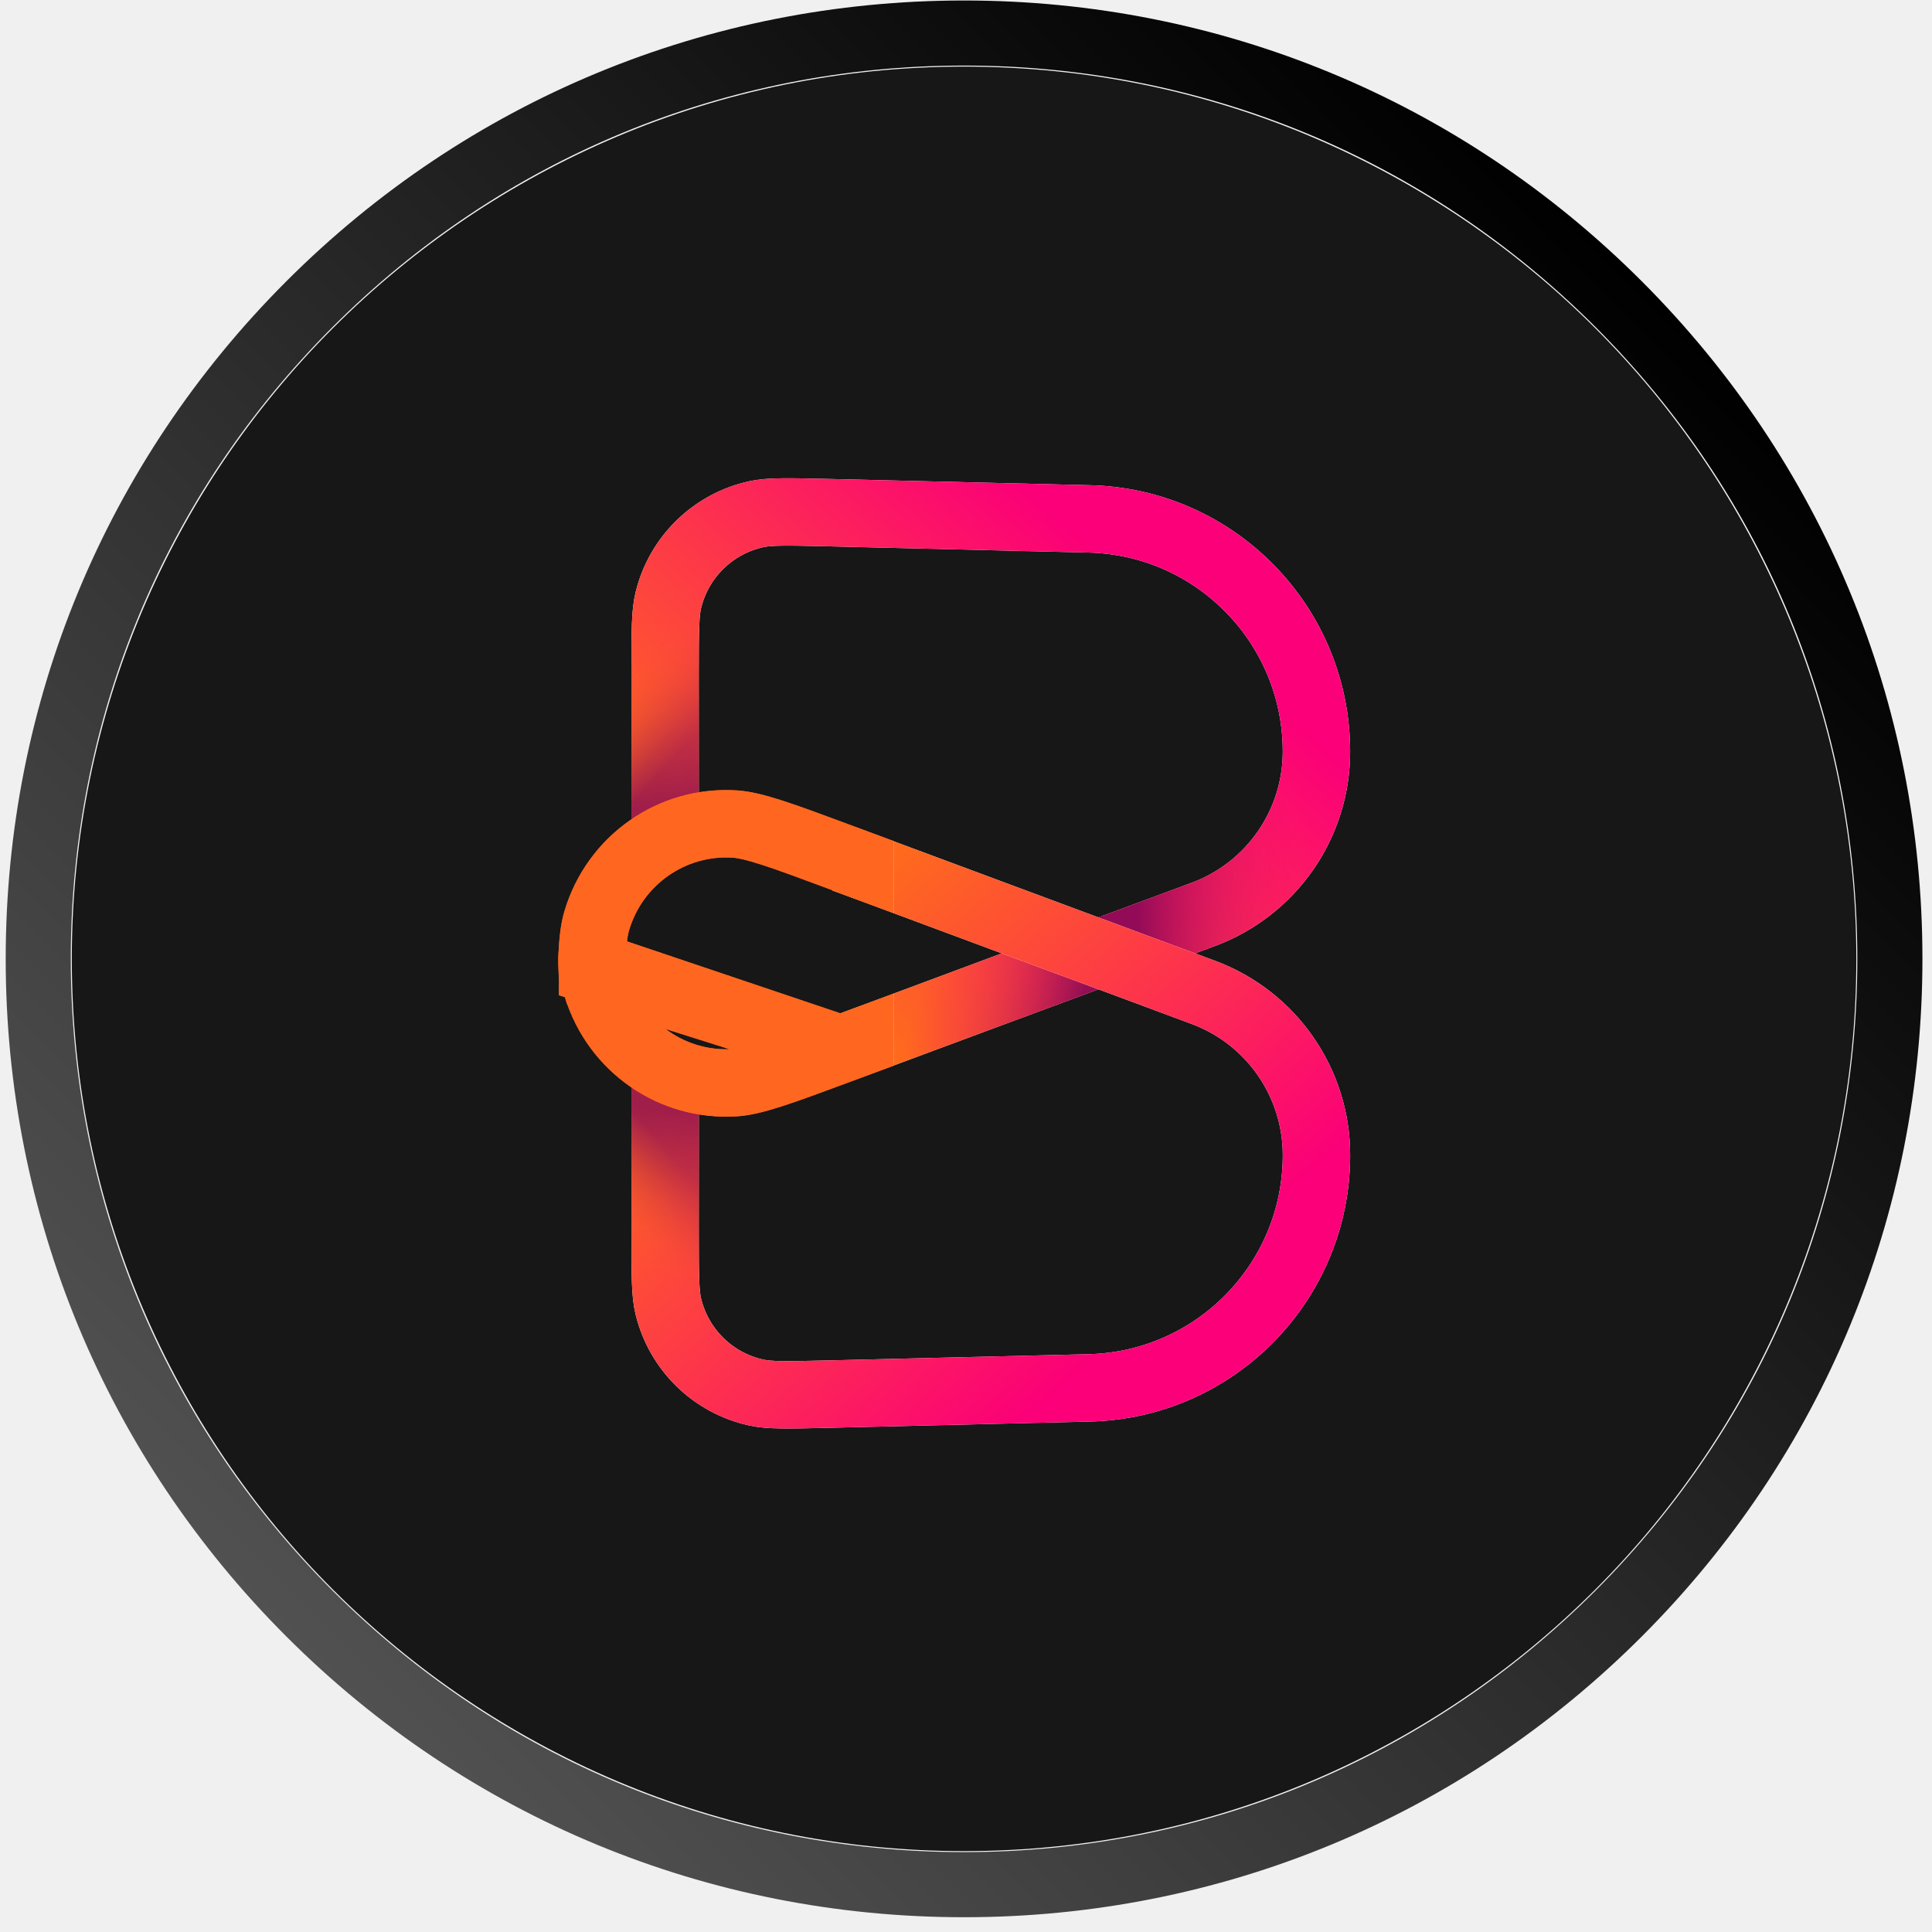
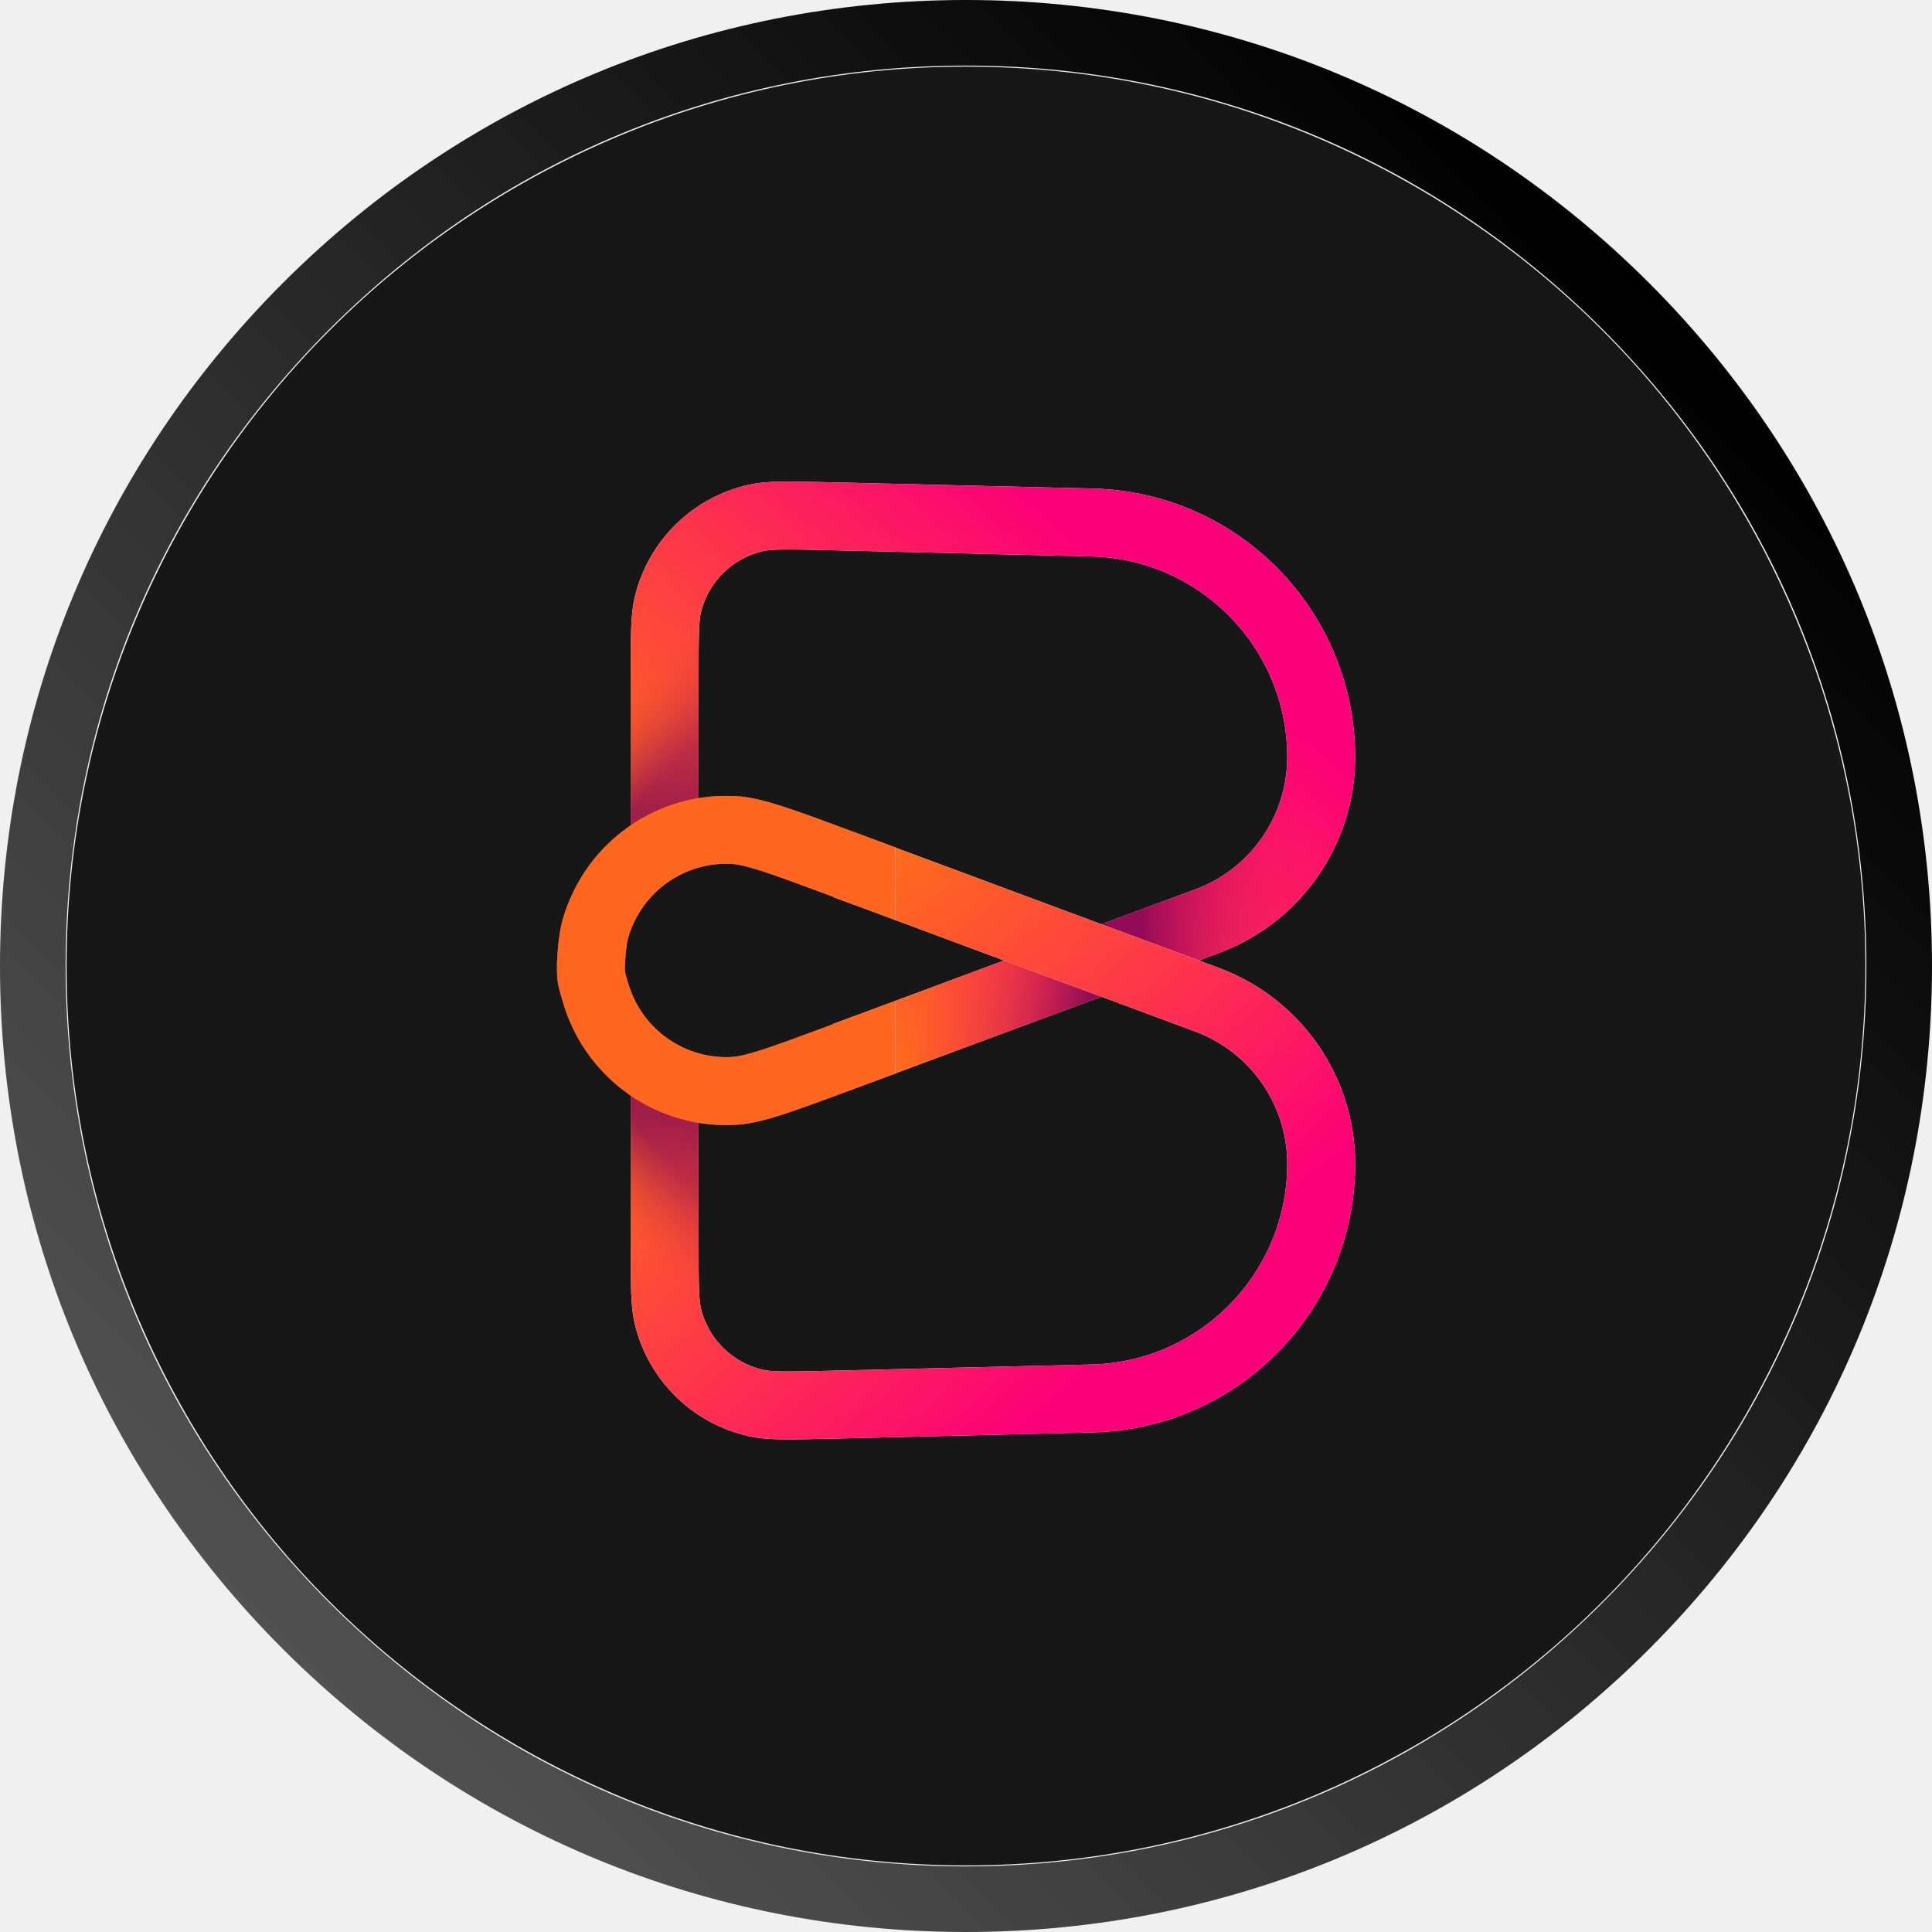
<svg xmlns="http://www.w3.org/2000/svg" width="102" height="102" viewBox="0 0 102 102" fill="none">
  <g clip-path="url(#clip0)">
-     <path d="M50.897 0.026C64.411 0.026 77.117 5.289 86.673 14.845C96.231 24.401 101.495 37.108 101.495 50.622C101.495 64.136 96.231 76.845 86.676 86.4C77.12 95.957 64.413 101.22 50.897 101.22C37.38 101.22 24.676 95.957 15.12 86.4C5.564 76.845 0.301 64.138 0.301 50.624C0.301 37.11 5.564 24.403 15.12 14.848C24.676 5.289 37.383 0.026 50.897 0.026ZM50.897 97.782C63.492 97.782 75.337 92.876 84.244 83.969C93.151 75.062 98.057 63.22 98.057 50.622C98.057 38.024 93.151 26.181 84.244 17.274C75.337 8.368 63.495 3.462 50.897 3.462C38.299 3.462 26.456 8.368 17.549 17.274C8.643 26.181 3.737 38.024 3.737 50.622C3.737 63.22 8.643 75.06 17.549 83.969C26.459 92.876 38.301 97.782 50.897 97.782Z" fill="url(#paint0_linear)" />
-     <ellipse cx="50.898" cy="50.623" rx="47.107" ry="47.107" fill="#171717" />
+     <path d="M50.999 -0C64.621 -0 77.428 5.305 87.061 14.937C96.695 24.569 102 37.377 102 50.999C102 64.621 96.695 77.431 87.063 87.063C77.431 96.695 64.623 102 50.999 102C37.375 102 24.569 96.695 14.937 87.063C5.305 77.431 5.45605e-06 64.623 6.64073e-06 51.001C7.82541e-06 37.379 5.305 24.571 14.937 14.939C24.569 5.305 37.377 -0 50.999 -0ZM50.999 98.535C63.695 98.535 75.634 93.59 84.612 84.612C93.59 75.634 98.535 63.697 98.535 50.999C98.535 38.3 93.59 26.363 84.612 17.386C75.634 8.408 63.697 3.463 50.999 3.463C38.3 3.463 26.363 8.408 17.386 17.386C8.408 26.363 3.463 38.3 3.463 50.999C3.463 63.697 8.408 75.632 17.386 84.612C26.366 93.59 38.303 98.535 50.999 98.535Z" fill="url(#paint0_linear)" />
+     <ellipse cx="51" cy="51" rx="47.483" ry="47.483" fill="#171717" />
    <mask id="mask0" mask-type="alpha" maskUnits="userSpaceOnUse" x="33" y="25" width="40" height="52">
-       <path d="M33.334 25.035H72.324V76.211H33.334V56.798H43.943V43.538H33.334V25.035Z" fill="#171717" />
+       <path d="M33.296 25.208H72.596V76.792H33.296V57.224H43.99V43.858H33.296V25.208Z" fill="#171717" />
    </mask>
    <g mask="url(#mask0)">
-       <path d="M43.815 27.066L57.504 27.394C64.176 27.553 69.502 33.009 69.502 39.683C69.502 43.513 67.121 46.939 63.531 48.274L46.573 54.58C45.132 55.116 44.107 55.497 43.299 55.756C42.49 56.015 42.008 56.116 41.649 56.14C38.792 56.332 36.183 54.518 35.366 51.773C35.264 51.428 35.19 50.941 35.151 50.093C35.113 49.245 35.112 48.152 35.112 46.614V35.562C35.112 33.204 35.125 32.344 35.287 31.681C35.841 29.407 37.644 27.647 39.931 27.147C40.597 27.001 41.457 27.009 43.815 27.066Z" stroke="white" stroke-width="3.558" />
-       <path d="M43.815 27.066L57.504 27.394C64.176 27.553 69.502 33.009 69.502 39.683C69.502 43.513 67.121 46.939 63.531 48.274L46.573 54.58C45.132 55.116 44.107 55.497 43.299 55.756C42.49 56.015 42.008 56.116 41.649 56.14C38.792 56.332 36.183 54.518 35.366 51.773C35.264 51.428 35.19 50.941 35.151 50.093C35.113 49.245 35.112 48.152 35.112 46.614V35.562C35.112 33.204 35.125 32.344 35.287 31.681C35.841 29.407 37.644 27.647 39.931 27.147C40.597 27.001 41.457 27.009 43.815 27.066Z" stroke="url(#paint1_linear)" stroke-width="3.558" />
-       <path opacity="0.8" d="M57.027 48.796L62.913 46.607C65.104 45.792 66.737 44.01 67.4 41.852L67.44 41.829L69.583 45.541C68.331 47.518 66.448 49.088 64.153 49.941L58.831 51.92L57.027 48.796Z" fill="url(#paint2_linear)" />
-       <path opacity="0.8" d="M46.281 52.792L58.164 48.373L59.968 51.498L48.085 55.917L46.281 52.792Z" fill="url(#paint3_linear)" />
-       <path d="M43.816 73.601L57.505 73.273C64.177 73.113 69.503 67.658 69.503 60.984C69.503 57.154 67.122 53.728 63.532 52.393L46.574 46.087C45.133 45.551 44.108 45.17 43.3 44.911C42.492 44.651 42.01 44.551 41.65 44.527C38.793 44.335 36.184 46.148 35.367 48.894C35.265 49.239 35.191 49.725 35.152 50.574C35.114 51.422 35.113 52.515 35.113 54.052V65.105C35.113 67.463 35.126 68.323 35.288 68.986C35.842 71.26 37.645 73.02 39.931 73.52C40.598 73.666 41.458 73.658 43.816 73.601Z" stroke="white" stroke-width="3.558" />
-       <path d="M43.816 73.601L57.505 73.273C64.177 73.113 69.503 67.658 69.503 60.984C69.503 57.154 67.122 53.728 63.532 52.393L46.574 46.087C45.133 45.551 44.108 45.17 43.3 44.911C42.492 44.651 42.01 44.551 41.65 44.527C38.793 44.335 36.184 46.148 35.367 48.894C35.265 49.239 35.191 49.725 35.152 50.574C35.114 51.422 35.113 52.515 35.113 54.052V65.105C35.113 67.463 35.126 68.323 35.288 68.986C35.842 71.26 37.645 73.02 39.931 73.52C40.598 73.666 41.458 73.658 43.816 73.601Z" stroke="url(#paint4_linear)" stroke-width="3.558" />
+       <path d="M43.86 27.255L57.658 27.585C64.384 27.747 69.752 33.245 69.752 39.973C69.752 43.833 67.352 47.287 63.734 48.633L46.641 54.989C45.188 55.529 44.155 55.913 43.34 56.174C42.525 56.435 42.04 56.537 41.678 56.561C38.797 56.754 36.167 54.926 35.344 52.159C35.241 51.812 35.167 51.321 35.128 50.466C35.089 49.611 35.088 48.51 35.088 46.96V35.819C35.088 33.442 35.101 32.575 35.264 31.907C35.823 29.614 37.64 27.841 39.945 27.337C40.617 27.19 41.484 27.198 43.86 27.255Z" stroke="white" stroke-width="3.586" />
+       <path d="M43.86 27.255L57.658 27.585C64.384 27.747 69.752 33.245 69.752 39.973C69.752 43.833 67.352 47.287 63.734 48.633L46.641 54.989C45.188 55.529 44.155 55.913 43.34 56.174C42.525 56.435 42.04 56.537 41.678 56.561C38.797 56.754 36.167 54.926 35.344 52.159C35.241 51.812 35.167 51.321 35.128 50.466C35.089 49.611 35.088 48.51 35.088 46.96V35.819C35.088 33.442 35.101 32.575 35.264 31.907C35.823 29.614 37.64 27.841 39.945 27.337C40.617 27.19 41.484 27.198 43.86 27.255Z" stroke="url(#paint1_linear)" stroke-width="3.586" />
+       <path opacity="0.8" d="M57.178 49.158L63.11 46.952C65.32 46.13 66.965 44.334 67.633 42.159L67.674 42.136L69.834 45.877C68.571 47.87 66.674 49.453 64.36 50.313L58.997 52.308L57.178 49.158Z" fill="url(#paint2_linear)" />
+       <path opacity="0.8" d="M46.346 53.186L58.325 48.732L60.143 51.882L48.165 56.336L46.346 53.186Z" fill="url(#paint3_linear)" />
+       <path d="M43.861 74.162L57.659 73.831C64.385 73.67 69.753 68.171 69.753 61.444C69.753 57.583 67.353 54.13 63.735 52.784L46.642 46.428C45.189 45.887 44.156 45.504 43.341 45.242C42.526 44.981 42.041 44.88 41.679 44.855C38.798 44.662 36.168 46.49 35.346 49.257C35.242 49.605 35.168 50.095 35.129 50.95C35.09 51.805 35.089 52.907 35.089 54.457V65.598C35.089 67.975 35.102 68.841 35.265 69.51C35.824 71.802 37.641 73.576 39.946 74.079C40.618 74.226 41.485 74.219 43.861 74.162Z" stroke="white" stroke-width="3.586" />
+       <path d="M43.861 74.162L57.659 73.831C64.385 73.67 69.753 68.171 69.753 61.444C69.753 57.583 67.353 54.13 63.735 52.784L46.642 46.428C45.189 45.887 44.156 45.504 43.341 45.242C42.526 44.981 42.041 44.88 41.679 44.855C38.798 44.662 36.168 46.49 35.346 49.257C35.242 49.605 35.168 50.095 35.129 50.95C35.09 51.805 35.089 52.907 35.089 54.457V65.598C35.089 67.975 35.102 68.841 35.265 69.51C35.824 71.802 37.641 73.576 39.946 74.079C40.618 74.226 41.485 74.219 43.861 74.162Z" stroke="url(#paint4_linear)" stroke-width="3.586" />
    </g>
-     <mask id="mask1" mask-type="alpha" maskUnits="userSpaceOnUse" x="33" y="50" width="4" height="22">
-       <path opacity="0.7" d="M36.885 70.615L33.334 71.123V50.787L36.885 58.678V70.615Z" fill="url(#paint5_linear)" />
+     <mask id="mask1" mask-type="alpha" maskUnits="userSpaceOnUse" x="33" y="51" width="4" height="21">
+       <path opacity="0.7" d="M36.876 71.151L33.296 71.664V51.166L36.876 59.12V71.151Z" fill="url(#paint5_linear)" />
    </mask>
    <g mask="url(#mask1)">
-       <rect x="33.334" y="55.55" width="3.558" height="12.99" fill="url(#paint6_linear)" />
+       <rect x="33.296" y="55.966" width="3.586" height="13.094" fill="url(#paint6_linear)" />
    </g>
-     <mask id="mask2" mask-type="alpha" maskUnits="userSpaceOnUse" x="33" y="29" width="4" height="22">
-       <path opacity="0.7" d="M36.892 30.506L33.334 29.997V50.333L36.892 42.442V30.506Z" fill="url(#paint7_linear)" />
+     <mask id="mask2" mask-type="alpha" maskUnits="userSpaceOnUse" x="33" y="30" width="4" height="21">
+       <path opacity="0.7" d="M36.882 30.723L33.296 30.21V50.708L36.882 42.754V30.723Z" fill="url(#paint7_linear)" />
    </mask>
    <g mask="url(#mask2)">
-       <rect width="3.558" height="12.99" transform="matrix(1 0 0 -1 33.334 45.5708)" fill="url(#paint8_linear)" />
+       <rect width="3.586" height="13.094" transform="matrix(1 0 0 -1 33.2959 45.9076)" fill="url(#paint8_linear)" />
    </g>
-     <mask id="mask3" mask-type="alpha" maskUnits="userSpaceOnUse" x="29" y="41" width="35" height="18">
-       <path d="M44.414 55.391L44.414 55.391L58.013 50.333L44.414 45.275L44.414 45.275C44.413 45.274 44.411 45.274 44.41 45.273C42.791 44.671 41.633 44.241 40.717 43.947C39.801 43.654 39.238 43.534 38.808 43.506C35.49 43.286 32.454 45.402 31.504 48.617C31.381 49.032 31.297 49.601 31.253 50.554V50.809V50.812L31.253 50.811L31.253 50.813L31.253 50.841C31.254 50.867 31.255 50.907 31.257 50.955L44.414 55.391ZM44.414 55.391L44.414 55.391C44.413 55.391 44.413 55.392 44.412 55.392C42.792 55.994 41.633 56.425 40.717 56.719C39.801 57.013 39.238 57.132 38.808 57.16C35.517 57.378 32.504 55.298 31.527 52.128C31.527 52.127 31.527 52.126 31.526 52.125L31.479 51.969C31.452 51.881 31.402 51.714 31.356 51.545C31.333 51.46 31.313 51.383 31.298 51.319C31.285 51.262 31.28 51.237 31.28 51.238C31.28 51.238 31.28 51.238 31.28 51.238L44.414 55.391Z" stroke="white" stroke-width="3.558" />
-       <path d="M44.414 55.391L44.414 55.391L58.013 50.333L44.414 45.275L44.414 45.275C44.413 45.274 44.411 45.274 44.41 45.273C42.791 44.671 41.633 44.241 40.717 43.947C39.801 43.654 39.238 43.534 38.808 43.506C35.49 43.286 32.454 45.402 31.504 48.617C31.381 49.032 31.297 49.601 31.253 50.554V50.809V50.812L31.253 50.811L31.253 50.813L31.253 50.841C31.254 50.867 31.255 50.907 31.257 50.955L44.414 55.391ZM44.414 55.391L44.414 55.391C44.413 55.391 44.413 55.392 44.412 55.392C42.792 55.994 41.633 56.425 40.717 56.719C39.801 57.013 39.238 57.132 38.808 57.16C35.517 57.378 32.504 55.298 31.527 52.128C31.527 52.127 31.527 52.126 31.526 52.125L31.479 51.969C31.452 51.881 31.402 51.714 31.356 51.545C31.333 51.46 31.313 51.383 31.298 51.319C31.285 51.262 31.28 51.237 31.28 51.238C31.28 51.238 31.28 51.238 31.28 51.238L44.414 55.391Z" stroke="url(#paint9_linear)" stroke-width="3.558" />
+     <mask id="mask3" mask-type="alpha" maskUnits="userSpaceOnUse" x="29" y="42" width="35" height="18">
+       <mask id="path-12-inside-1" mask-type="luminance" fill="white">
+         <path d="M45.09 57.487L45.089 57.487C41.853 58.69 40.235 59.292 38.932 59.379C34.779 59.654 30.986 57.027 29.76 53.041L29.776 53.093L29.752 53.016C29.755 53.024 29.758 53.033 29.76 53.041L29.711 52.878C29.652 52.684 29.488 52.133 29.452 51.88C29.405 51.556 29.405 51.191 29.405 51.191V50.889C29.451 49.855 29.544 49.102 29.732 48.469C30.926 44.43 34.746 41.76 38.932 42.037C40.235 42.123 41.853 42.725 45.089 43.929L45.09 43.929L63.315 50.708L45.09 57.487Z" />
+       </mask>
+       <path d="M29.776 53.094L31.492 52.573L31.491 52.569L29.776 53.094ZM28.017 53.467C28.024 53.494 28.031 53.517 28.036 53.534C28.038 53.542 28.041 53.549 28.042 53.553C28.043 53.556 28.043 53.557 28.044 53.558C28.044 53.559 28.044 53.559 28.044 53.56C28.044 53.56 28.044 53.56 28.044 53.56C28.044 53.56 28.044 53.56 28.044 53.56C28.044 53.56 28.044 53.56 28.044 53.56C28.044 53.56 28.044 53.56 28.044 53.56C28.044 53.56 28.044 53.56 28.044 53.56C28.044 53.561 28.043 53.557 28.042 53.553C28.041 53.549 28.038 53.542 28.036 53.534C28.031 53.517 28.024 53.494 28.017 53.467L31.488 52.564C31.48 52.537 31.474 52.514 31.469 52.497C31.466 52.489 31.464 52.482 31.463 52.478C31.462 52.476 31.462 52.474 31.461 52.473C31.461 52.472 31.461 52.472 31.461 52.471C31.461 52.471 31.461 52.471 31.461 52.471C31.461 52.471 31.461 52.471 31.461 52.471C31.461 52.471 31.461 52.471 31.461 52.471C31.461 52.471 31.461 52.471 31.461 52.471C31.461 52.471 31.461 52.471 31.461 52.471C31.46 52.471 31.462 52.474 31.463 52.478C31.464 52.482 31.466 52.489 31.469 52.497C31.474 52.514 31.48 52.537 31.488 52.564L28.017 53.467ZM28.061 53.618L28.062 53.62L31.491 52.569L31.49 52.567L28.061 53.618ZM28.061 53.616L28.062 53.62L31.493 52.577L31.492 52.573L28.061 53.616ZM45.09 57.487L46.296 60.864L46.318 60.856L46.34 60.848L45.09 57.487ZM45.089 57.487L43.883 54.11L43.861 54.117L43.839 54.126L45.089 57.487ZM38.932 59.379L39.169 62.957L39.169 62.957L38.932 59.379ZM29.752 53.016L33.183 51.971L26.322 54.06L29.752 53.016ZM45.09 43.929L43.83 47.287L43.839 47.29L45.09 43.929ZM45.089 43.929L46.349 40.571L46.34 40.568L45.089 43.929ZM38.932 42.037L38.695 45.615L38.932 42.037ZM29.732 48.469L33.17 49.486L33.17 49.486L29.732 48.469ZM63.315 50.708L64.565 54.069L73.601 50.708L64.565 47.347L63.315 50.708ZM29.405 50.889L25.823 50.729L25.819 50.809V50.889H29.405ZM29.711 52.878L33.142 51.836L33.142 51.836L29.711 52.878ZM29.452 51.88L25.902 52.389L25.902 52.389L29.452 51.88ZM29.405 51.191L25.819 51.191L25.819 51.191L29.405 51.191ZM29.776 53.093L26.345 54.137L33.207 52.051L29.776 53.093ZM43.883 54.11L43.883 54.11L46.295 60.864L46.296 60.864L43.883 54.11ZM43.839 54.126C42.19 54.739 41.066 55.156 40.19 55.437C39.316 55.718 38.912 55.786 38.695 55.8L39.169 62.957C40.255 62.885 41.312 62.609 42.381 62.266C43.449 61.924 44.753 61.438 46.34 60.848L43.839 54.126ZM26.322 54.06C26.326 54.072 26.329 54.084 26.333 54.096L33.188 51.987C33.186 51.982 33.184 51.977 33.183 51.971L26.322 54.06ZM26.333 54.096C28.044 59.66 33.346 63.342 39.169 62.957L38.695 55.8C36.212 55.965 33.928 54.395 33.188 51.987L26.333 54.096ZM46.349 40.571L46.349 40.571L43.83 47.286L43.83 47.286L46.349 40.571ZM46.34 40.568C44.753 39.978 43.449 39.492 42.381 39.149C41.312 38.806 40.255 38.531 39.169 38.459L38.695 45.615C38.912 45.629 39.316 45.698 40.19 45.978C41.066 46.259 42.19 46.676 43.839 47.29L46.34 40.568ZM33.17 49.486C33.892 47.046 36.192 45.449 38.695 45.615L39.169 38.459C33.3 38.07 27.961 41.814 26.293 47.452L33.17 49.486ZM64.565 47.347L46.34 40.568L43.839 47.29L62.065 54.069L64.565 47.347ZM62.065 47.347L43.839 54.126L46.34 60.848L64.565 54.069L62.065 47.347ZM32.988 51.05C33.029 50.115 33.106 49.703 33.17 49.486L26.293 47.452C25.983 48.501 25.873 49.596 25.823 50.729L32.988 51.05ZM33.142 51.836C33.117 51.754 33.072 51.605 33.032 51.458C33.012 51.384 32.998 51.327 32.989 51.289C32.984 51.271 32.983 51.266 32.985 51.272C32.986 51.276 32.993 51.312 33.001 51.37L25.902 52.389C25.987 52.978 26.255 53.839 26.279 53.92L33.142 51.836ZM33.001 51.37C33.002 51.373 32.997 51.332 32.993 51.256C32.992 51.226 32.992 51.201 32.991 51.187C32.991 51.18 32.991 51.176 32.991 51.176C32.991 51.176 32.991 51.178 32.991 51.18C32.991 51.181 32.991 51.183 32.991 51.184C32.991 51.185 32.991 51.186 32.991 51.187C32.991 51.188 32.991 51.188 32.991 51.189C32.991 51.189 32.991 51.189 32.991 51.19C32.991 51.19 32.991 51.19 32.991 51.19C32.991 51.19 32.991 51.191 29.405 51.191C25.819 51.191 25.819 51.191 25.819 51.191C25.819 51.191 25.819 51.191 25.819 51.191C25.819 51.192 25.819 51.192 25.819 51.193C25.819 51.193 25.819 51.194 25.819 51.194C25.819 51.196 25.819 51.197 25.819 51.199C25.819 51.202 25.819 51.206 25.819 51.21C25.819 51.217 25.82 51.227 25.82 51.238C25.82 51.259 25.82 51.287 25.821 51.319C25.822 51.383 25.824 51.47 25.829 51.572C25.837 51.759 25.855 52.062 25.902 52.389L33.001 51.37ZM32.991 51.191V50.889H25.819V51.191H32.991ZM26.322 54.06L26.345 54.137L33.206 52.048L33.183 51.971L26.322 54.06ZM26.279 53.92L26.329 54.083L33.191 51.999L33.142 51.836L26.279 53.92ZM26.329 54.083L26.345 54.134L33.207 52.051L33.192 52L26.329 54.083Z" fill="white" mask="url(#path-12-inside-1)" />
+       <path d="M29.776 53.094L31.492 52.573L31.491 52.569L29.776 53.094ZM28.017 53.467C28.024 53.494 28.031 53.517 28.036 53.534C28.038 53.542 28.041 53.549 28.042 53.553C28.043 53.556 28.043 53.557 28.044 53.558C28.044 53.559 28.044 53.559 28.044 53.56C28.044 53.56 28.044 53.56 28.044 53.56C28.044 53.56 28.044 53.56 28.044 53.56C28.044 53.56 28.044 53.56 28.044 53.56C28.044 53.56 28.044 53.56 28.044 53.56C28.044 53.56 28.044 53.56 28.044 53.56C28.044 53.561 28.043 53.557 28.042 53.553C28.041 53.549 28.038 53.542 28.036 53.534C28.031 53.517 28.024 53.494 28.017 53.467L31.488 52.564C31.48 52.537 31.474 52.514 31.469 52.497C31.466 52.489 31.464 52.482 31.463 52.478C31.462 52.476 31.462 52.474 31.461 52.473C31.461 52.472 31.461 52.472 31.461 52.471C31.461 52.471 31.461 52.471 31.461 52.471C31.461 52.471 31.461 52.471 31.461 52.471C31.461 52.471 31.461 52.471 31.461 52.471C31.461 52.471 31.461 52.471 31.461 52.471C31.461 52.471 31.461 52.471 31.461 52.471C31.46 52.471 31.462 52.474 31.463 52.478C31.464 52.482 31.466 52.489 31.469 52.497C31.474 52.514 31.48 52.537 31.488 52.564L28.017 53.467ZM28.061 53.618L28.062 53.62L31.491 52.569L31.49 52.567L28.061 53.618ZM28.061 53.616L28.062 53.62L31.493 52.577L31.492 52.573L28.061 53.616ZM45.09 57.487L46.296 60.864L46.318 60.856L46.34 60.848L45.09 57.487ZM45.089 57.487L43.883 54.11L43.861 54.117L43.839 54.126L45.089 57.487ZM38.932 59.379L39.169 62.957L39.169 62.957L38.932 59.379ZM29.752 53.016L33.183 51.971L26.322 54.06L29.752 53.016ZM45.09 43.929L43.83 47.287L43.839 47.29L45.09 43.929ZM45.089 43.929L46.349 40.571L46.34 40.568L45.089 43.929ZM38.932 42.037L38.695 45.615L38.932 42.037ZM29.732 48.469L33.17 49.486L33.17 49.486L29.732 48.469ZM63.315 50.708L64.565 54.069L73.601 50.708L64.565 47.347L63.315 50.708ZM29.405 50.889L25.823 50.729L25.819 50.809V50.889H29.405ZM29.711 52.878L33.142 51.836L33.142 51.836L29.711 52.878ZM29.452 51.88L25.902 52.389L25.902 52.389L29.452 51.88ZM29.405 51.191L25.819 51.191L25.819 51.191L29.405 51.191ZM29.776 53.093L26.345 54.137L33.207 52.051L29.776 53.093ZM43.883 54.11L43.883 54.11L46.295 60.864L46.296 60.864L43.883 54.11ZM43.839 54.126C42.19 54.739 41.066 55.156 40.19 55.437C39.316 55.718 38.912 55.786 38.695 55.8L39.169 62.957C40.255 62.885 41.312 62.609 42.381 62.266C43.449 61.924 44.753 61.438 46.34 60.848L43.839 54.126ZM26.322 54.06C26.326 54.072 26.329 54.084 26.333 54.096L33.188 51.987C33.186 51.982 33.184 51.977 33.183 51.971L26.322 54.06ZM26.333 54.096C28.044 59.66 33.346 63.342 39.169 62.957L38.695 55.8C36.212 55.965 33.928 54.395 33.188 51.987L26.333 54.096ZM46.349 40.571L46.349 40.571L43.83 47.286L43.83 47.286L46.349 40.571ZM46.34 40.568C44.753 39.978 43.449 39.492 42.381 39.149C41.312 38.806 40.255 38.531 39.169 38.459L38.695 45.615C38.912 45.629 39.316 45.698 40.19 45.978C41.066 46.259 42.19 46.676 43.839 47.29L46.34 40.568ZM33.17 49.486C33.892 47.046 36.192 45.449 38.695 45.615L39.169 38.459C33.3 38.07 27.961 41.814 26.293 47.452L33.17 49.486ZM64.565 47.347L46.34 40.568L43.839 47.29L62.065 54.069L64.565 47.347ZM62.065 47.347L43.839 54.126L46.34 60.848L64.565 54.069L62.065 47.347ZM32.988 51.05C33.029 50.115 33.106 49.703 33.17 49.486L26.293 47.452C25.983 48.501 25.873 49.596 25.823 50.729L32.988 51.05ZM33.142 51.836C33.117 51.754 33.072 51.605 33.032 51.458C33.012 51.384 32.998 51.327 32.989 51.289C32.984 51.271 32.983 51.266 32.985 51.272C32.986 51.276 32.993 51.312 33.001 51.37L25.902 52.389C25.987 52.978 26.255 53.839 26.279 53.92L33.142 51.836ZM33.001 51.37C33.002 51.373 32.997 51.332 32.993 51.256C32.992 51.226 32.992 51.201 32.991 51.187C32.991 51.18 32.991 51.176 32.991 51.176C32.991 51.176 32.991 51.178 32.991 51.18C32.991 51.181 32.991 51.183 32.991 51.184C32.991 51.185 32.991 51.186 32.991 51.187C32.991 51.188 32.991 51.188 32.991 51.189C32.991 51.189 32.991 51.189 32.991 51.19C32.991 51.19 32.991 51.19 32.991 51.19C32.991 51.19 32.991 51.191 29.405 51.191C25.819 51.191 25.819 51.191 25.819 51.191C25.819 51.191 25.819 51.191 25.819 51.191C25.819 51.192 25.819 51.192 25.819 51.193C25.819 51.193 25.819 51.194 25.819 51.194C25.819 51.196 25.819 51.197 25.819 51.199C25.819 51.202 25.819 51.206 25.819 51.21C25.819 51.217 25.82 51.227 25.82 51.238C25.82 51.259 25.82 51.287 25.821 51.319C25.822 51.383 25.824 51.47 25.829 51.572C25.837 51.759 25.855 52.062 25.902 52.389L33.001 51.37ZM32.991 51.191V50.889H25.819V51.191H32.991ZM26.322 54.06L26.345 54.137L33.206 52.048L33.183 51.971L26.322 54.06ZM26.279 53.92L26.329 54.083L33.191 51.999L33.142 51.836L26.279 53.92ZM26.329 54.083L26.345 54.134L33.207 52.051L33.192 52L26.329 54.083Z" fill="url(#paint9_linear)" mask="url(#path-12-inside-1)" />
    </mask>
    <g mask="url(#mask3)">
-       <rect x="28.181" y="39.403" width="19.017" height="19.69" fill="white" />
-       <rect x="28.181" y="39.403" width="19.017" height="19.69" fill="#FF6720" />
+       <rect x="28.102" y="39.691" width="19.169" height="19.847" fill="white" />
+       <rect x="28.102" y="39.691" width="19.169" height="19.847" fill="#FF6720" />
    </g>
  </g>
  <defs>
-     <linearGradient id="paint0_linear" x1="86.675" y1="14.845" x2="15.12" y2="86.4" gradientUnits="userSpaceOnUse">
+     <linearGradient id="paint0_linear" x1="87.062" y1="14.937" x2="14.937" y2="87.062" gradientUnits="userSpaceOnUse">
      <stop />
      <stop offset="1" stop-color="#515151" />
    </linearGradient>
-     <linearGradient id="paint1_linear" x1="39.415" y1="58.098" x2="61.715" y2="32.318" gradientUnits="userSpaceOnUse">
+     <linearGradient id="paint1_linear" x1="39.425" y1="58.535" x2="61.903" y2="32.549" gradientUnits="userSpaceOnUse">
      <stop stop-color="#FF8506" />
      <stop offset="0.581" stop-color="#FD3947" />
      <stop offset="1" stop-color="#FB0078" />
    </linearGradient>
-     <linearGradient id="paint2_linear" x1="69.583" y1="42.807" x2="59.813" y2="43.285" gradientUnits="userSpaceOnUse">
+     <linearGradient id="paint2_linear" x1="69.834" y1="43.121" x2="59.986" y2="43.604" gradientUnits="userSpaceOnUse">
      <stop stop-color="#FB126A" stop-opacity="0" />
      <stop offset="0.139" stop-color="#F41169" stop-opacity="0.139" />
      <stop offset="0.337" stop-color="#E20F67" stop-opacity="0.337" />
      <stop offset="0.569" stop-color="#C30A64" stop-opacity="0.569" />
      <stop offset="0.827" stop-color="#99045F" stop-opacity="0.827" />
      <stop offset="1" stop-color="#78005B" />
    </linearGradient>
-     <linearGradient id="paint3_linear" x1="48.211" y1="53.469" x2="56.323" y2="55.701" gradientUnits="userSpaceOnUse">
+     <linearGradient id="paint3_linear" x1="48.292" y1="53.868" x2="56.469" y2="56.119" gradientUnits="userSpaceOnUse">
      <stop stop-color="#FB126A" stop-opacity="0" />
      <stop offset="0.139" stop-color="#F41169" stop-opacity="0.139" />
      <stop offset="0.337" stop-color="#E20F67" stop-opacity="0.337" />
      <stop offset="0.569" stop-color="#C30A64" stop-opacity="0.569" />
      <stop offset="0.827" stop-color="#99045F" stop-opacity="0.827" />
      <stop offset="1" stop-color="#78005B" />
    </linearGradient>
-     <linearGradient id="paint4_linear" x1="39.416" y1="42.569" x2="61.716" y2="68.349" gradientUnits="userSpaceOnUse">
+     <linearGradient id="paint4_linear" x1="39.426" y1="42.882" x2="61.904" y2="68.868" gradientUnits="userSpaceOnUse">
      <stop stop-color="#FF8506" />
      <stop offset="0.581" stop-color="#FD3947" />
      <stop offset="1" stop-color="#FB0078" />
    </linearGradient>
-     <linearGradient id="paint5_linear" x1="35.11" y1="68.801" x2="35.11" y2="53.875" gradientUnits="userSpaceOnUse">
+     <linearGradient id="paint5_linear" x1="35.086" y1="69.323" x2="35.086" y2="54.279" gradientUnits="userSpaceOnUse">
      <stop stop-color="#FF7E0D" stop-opacity="0" />
      <stop offset="0.013" stop-color="#F97910" stop-opacity="0.019" />
      <stop offset="0.114" stop-color="#D25427" stop-opacity="0.166" />
      <stop offset="0.219" stop-color="#B1363A" stop-opacity="0.318" />
      <stop offset="0.326" stop-color="#981E48" stop-opacity="0.473" />
      <stop offset="0.438" stop-color="#860D53" stop-opacity="0.634" />
      <stop offset="0.555" stop-color="#7B0359" stop-opacity="0.805" />
      <stop offset="0.69" stop-color="#78005B" />
    </linearGradient>
-     <linearGradient id="paint6_linear" x1="35.113" y1="67.986" x2="40.468" y2="63.087" gradientUnits="userSpaceOnUse">
+     <linearGradient id="paint6_linear" x1="35.089" y1="68.501" x2="40.487" y2="63.563" gradientUnits="userSpaceOnUse">
      <stop stop-color="#FF7E0D" stop-opacity="0" />
      <stop offset="0.013" stop-color="#F97910" stop-opacity="0.019" />
      <stop offset="0.114" stop-color="#D25427" stop-opacity="0.166" />
      <stop offset="0.219" stop-color="#B1363A" stop-opacity="0.318" />
      <stop offset="0.326" stop-color="#981E48" stop-opacity="0.473" />
      <stop offset="0.438" stop-color="#860D53" stop-opacity="0.634" />
      <stop offset="0.555" stop-color="#7B0359" stop-opacity="0.805" />
      <stop offset="0.69" stop-color="#78005B" />
    </linearGradient>
-     <linearGradient id="paint7_linear" x1="35.113" y1="32.32" x2="35.113" y2="47.245" gradientUnits="userSpaceOnUse">
+     <linearGradient id="paint7_linear" x1="35.089" y1="32.551" x2="35.089" y2="47.595" gradientUnits="userSpaceOnUse">
      <stop stop-color="#FF7E0D" stop-opacity="0" />
      <stop offset="0.013" stop-color="#F97910" stop-opacity="0.019" />
      <stop offset="0.114" stop-color="#D25427" stop-opacity="0.166" />
      <stop offset="0.219" stop-color="#B1363A" stop-opacity="0.318" />
      <stop offset="0.326" stop-color="#981E48" stop-opacity="0.473" />
      <stop offset="0.438" stop-color="#860D53" stop-opacity="0.634" />
      <stop offset="0.555" stop-color="#7B0359" stop-opacity="0.805" />
      <stop offset="0.69" stop-color="#78005B" />
    </linearGradient>
-     <linearGradient id="paint8_linear" x1="1.779" y1="12.436" x2="7.134" y2="7.537" gradientUnits="userSpaceOnUse">
+     <linearGradient id="paint8_linear" x1="1.793" y1="12.535" x2="7.191" y2="7.597" gradientUnits="userSpaceOnUse">
      <stop stop-color="#FF7E0D" stop-opacity="0" />
      <stop offset="0.013" stop-color="#F97910" stop-opacity="0.019" />
      <stop offset="0.114" stop-color="#D25427" stop-opacity="0.166" />
      <stop offset="0.219" stop-color="#B1363A" stop-opacity="0.318" />
      <stop offset="0.326" stop-color="#981E48" stop-opacity="0.473" />
      <stop offset="0.438" stop-color="#860D53" stop-opacity="0.634" />
      <stop offset="0.555" stop-color="#7B0359" stop-opacity="0.805" />
      <stop offset="0.69" stop-color="#78005B" />
    </linearGradient>
-     <linearGradient id="paint9_linear" x1="34.865" y1="57.389" x2="43.009" y2="39.786" gradientUnits="userSpaceOnUse">
+     <linearGradient id="paint9_linear" x1="34.839" y1="57.819" x2="43.048" y2="40.077" gradientUnits="userSpaceOnUse">
      <stop stop-color="#FF8506" />
      <stop offset="0.581" stop-color="#FD3947" />
      <stop offset="1" stop-color="#FB0078" />
    </linearGradient>
    <clipPath id="clip0">
-       <rect width="101.193" height="101.193" fill="white" transform="translate(0.30127 0.0262451)" />
+       <rect width="102" height="102" fill="white" />
    </clipPath>
  </defs>
</svg>
